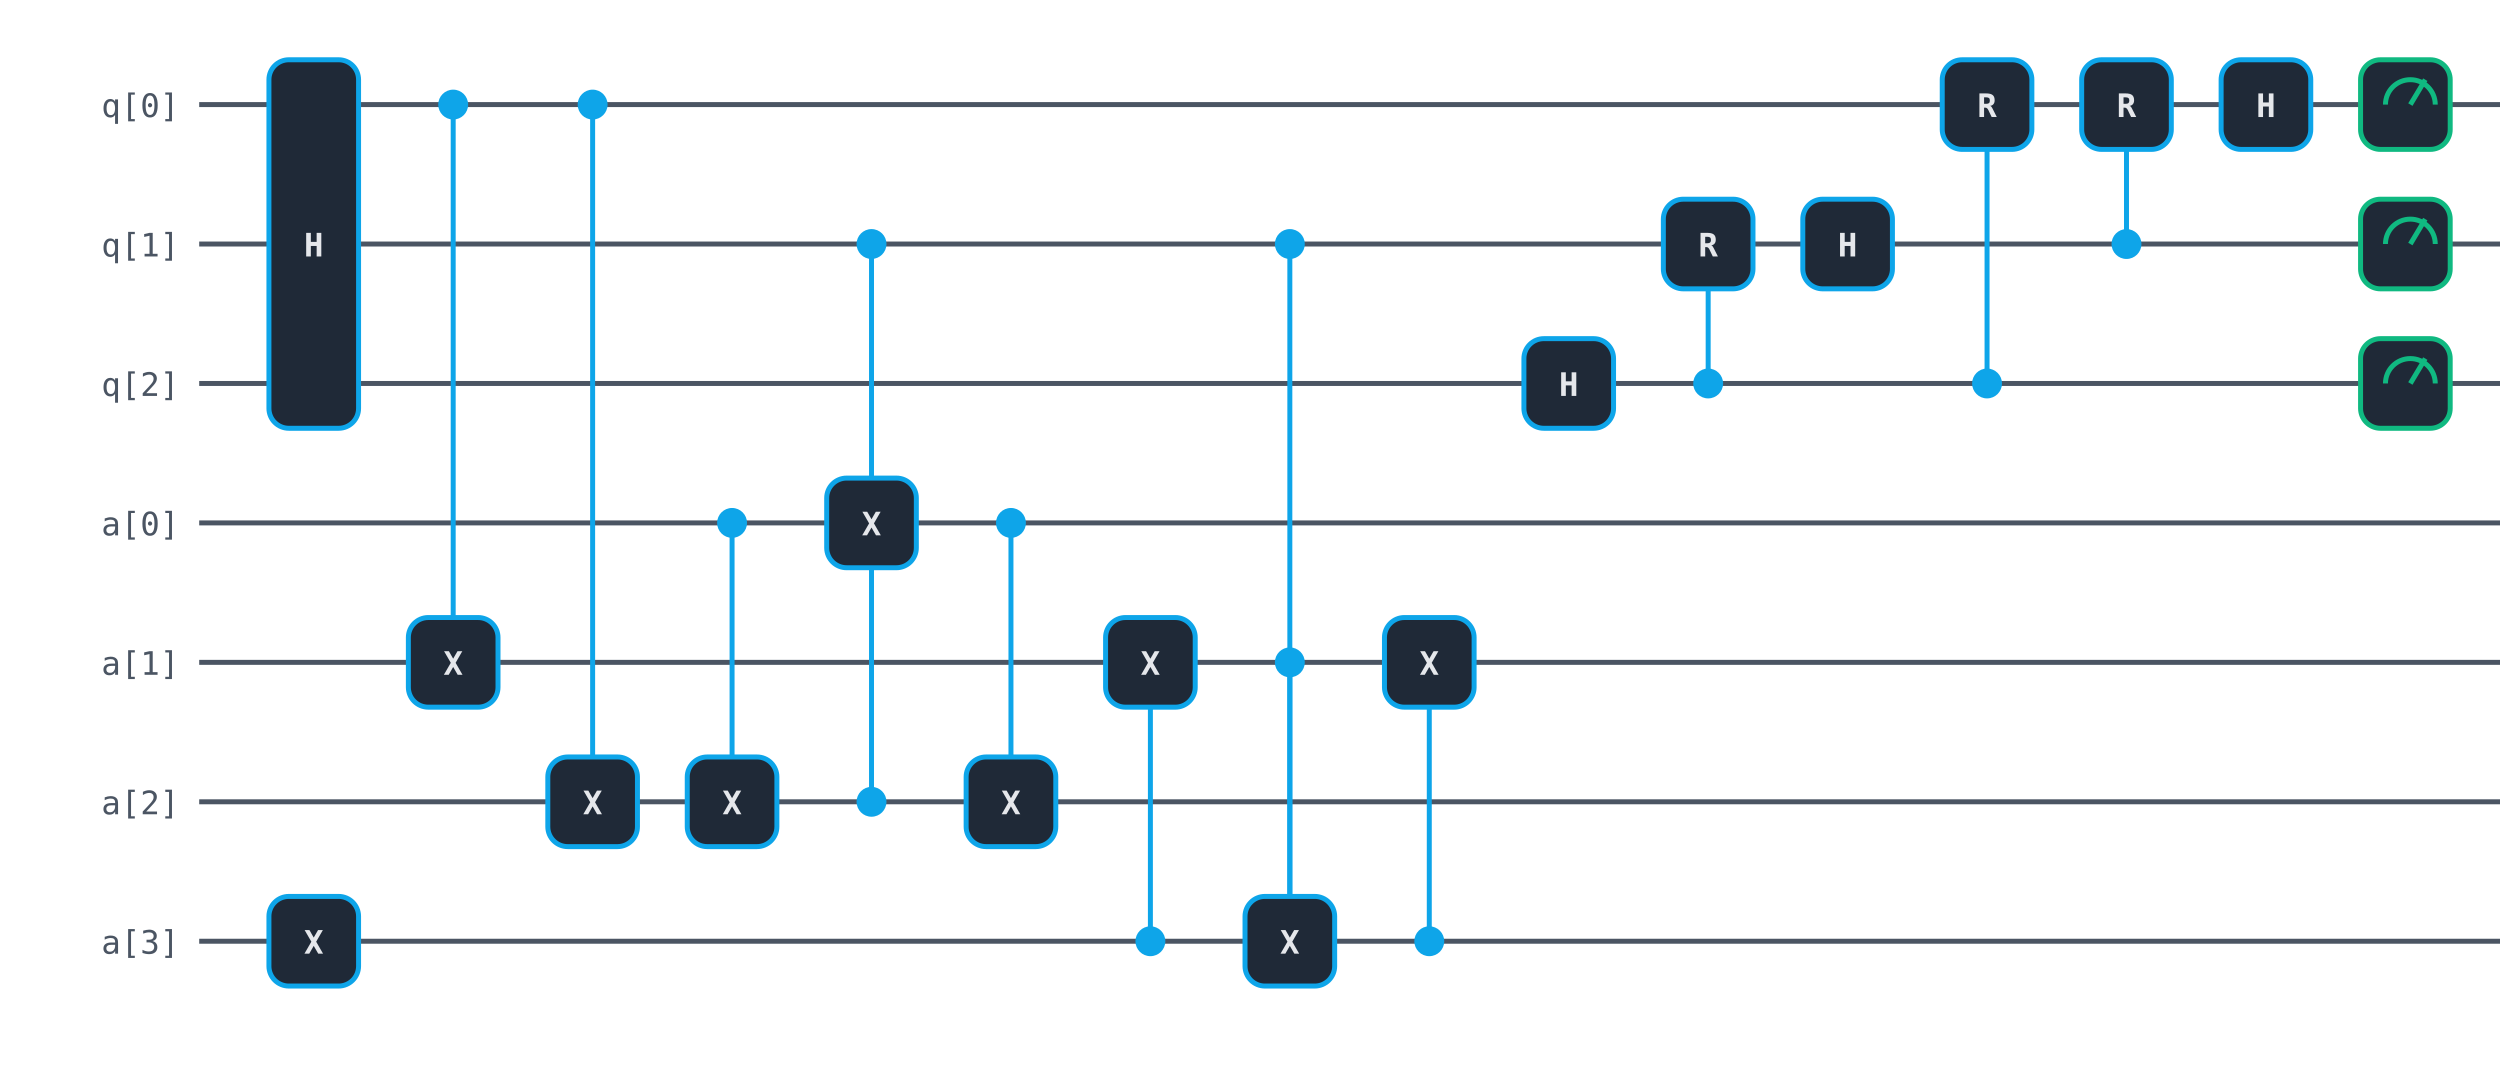
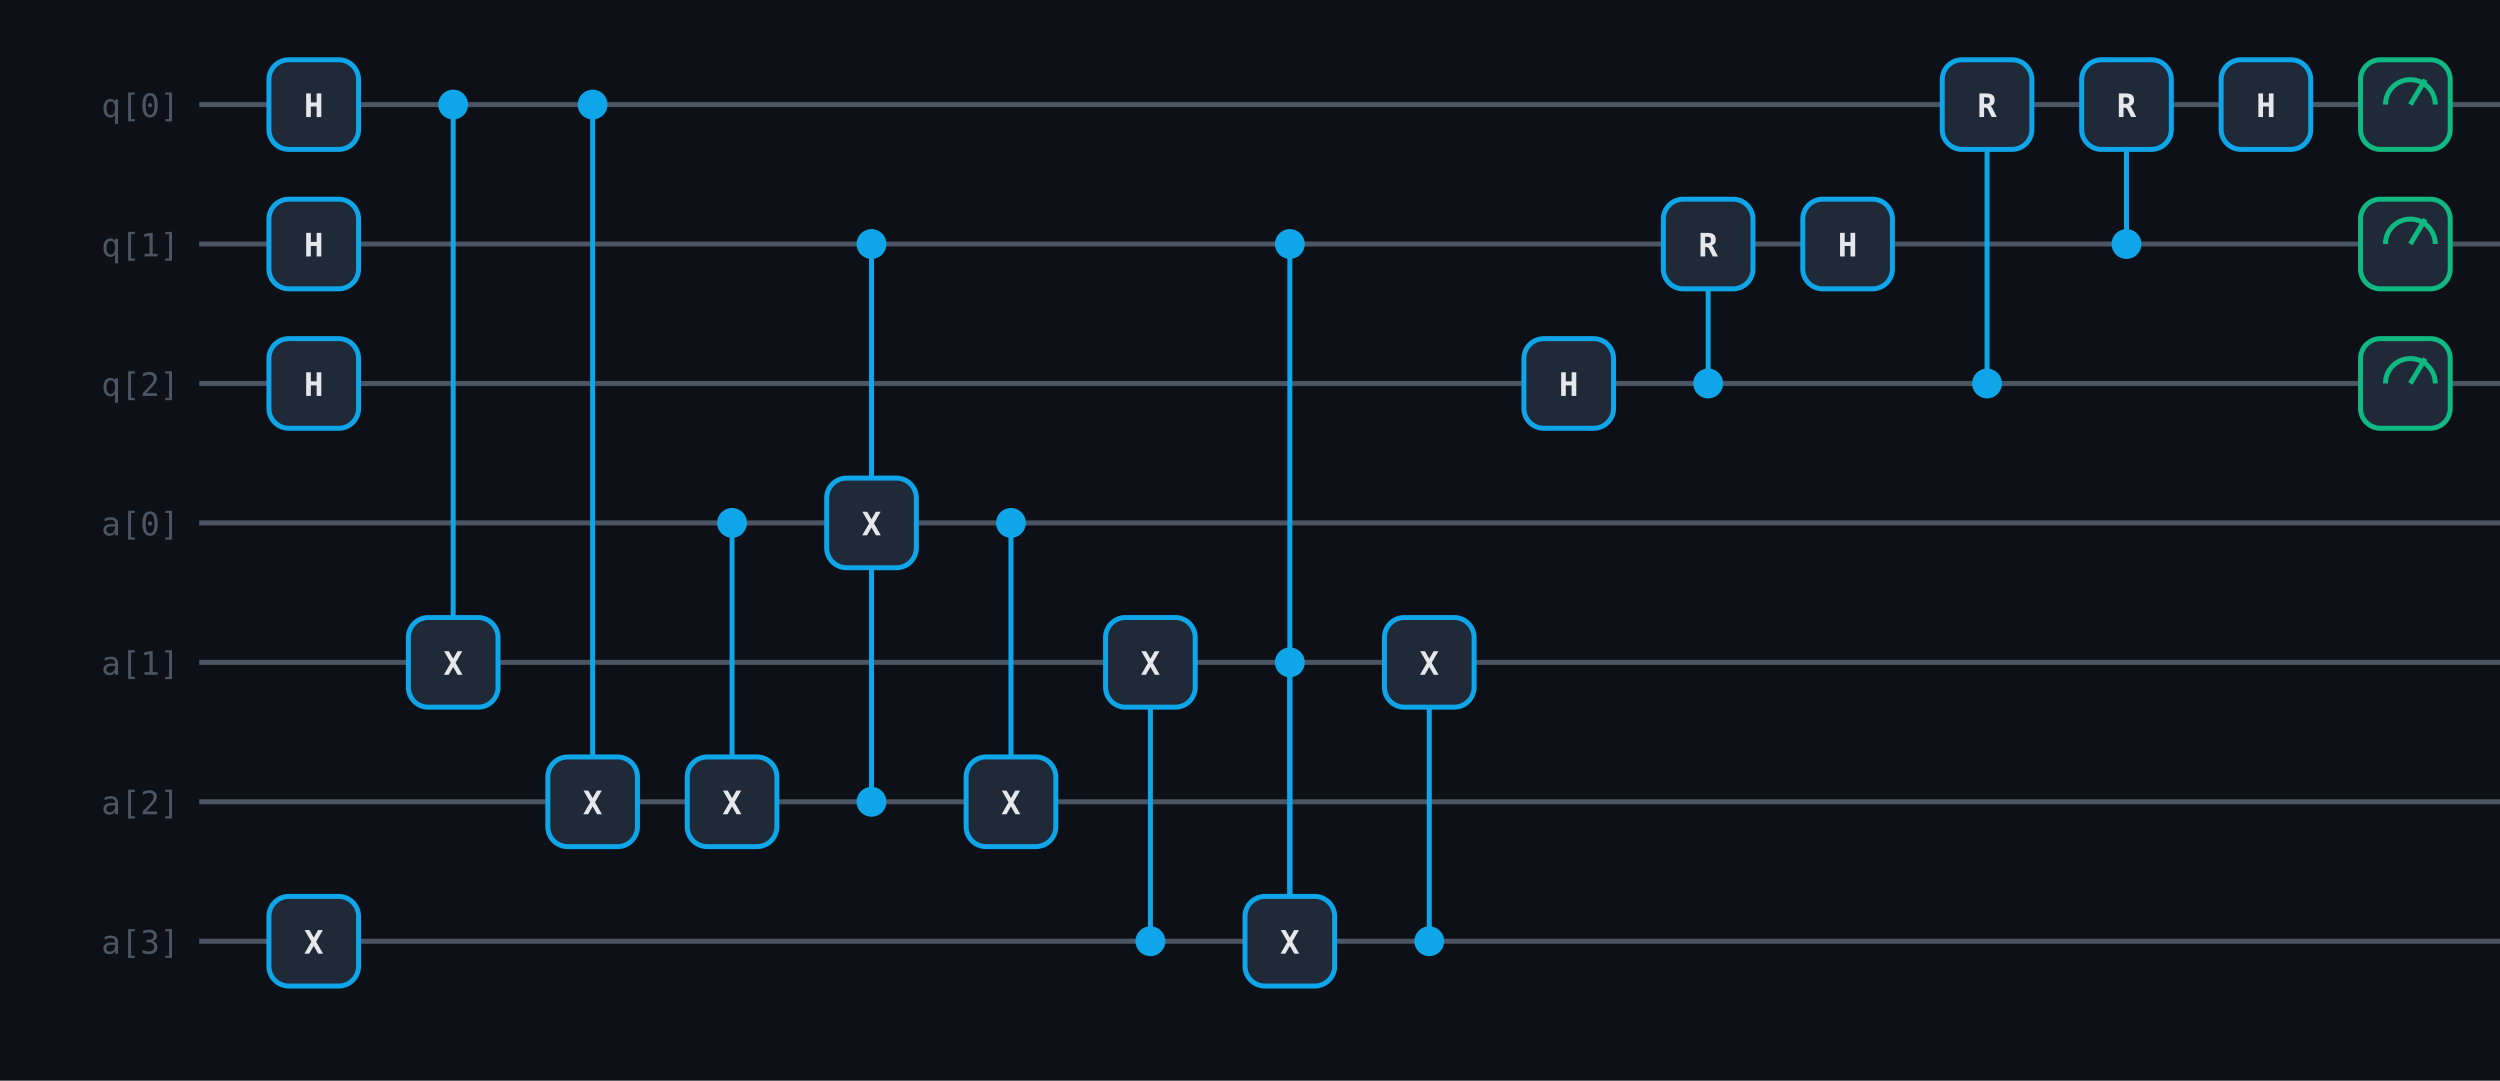
<svg xmlns="http://www.w3.org/2000/svg" viewBox="0 0 1004 434" width="1004" height="434">
+   <rect x="0" y="0" width="1004" height="434" fill="#0d1117" />
  <style>.gate-label { font-family: ui-monospace, monospace; font-size: 13px; font-weight: 600; }.wire-label { font-family: ui-monospace, monospace; font-size: 13px; font-weight: 500; }</style>
  <line x1="80" y1="42" x2="1004" y2="42" stroke="#4b5563" stroke-width="2" />
  <text x="72" y="47" text-anchor="end" fill="#4b5563" class="wire-label">q[0]</text>
  <line x1="80" y1="98" x2="1004" y2="98" stroke="#4b5563" stroke-width="2" />
  <text x="72" y="103" text-anchor="end" fill="#4b5563" class="wire-label">q[1]</text>
  <line x1="80" y1="154" x2="1004" y2="154" stroke="#4b5563" stroke-width="2" />
  <text x="72" y="159" text-anchor="end" fill="#4b5563" class="wire-label">q[2]</text>
  <line x1="80" y1="210" x2="1004" y2="210" stroke="#4b5563" stroke-width="2" />
  <text x="72" y="215" text-anchor="end" fill="#4b5563" class="wire-label">a[0]</text>
  <line x1="80" y1="266" x2="1004" y2="266" stroke="#4b5563" stroke-width="2" />
  <text x="72" y="271" text-anchor="end" fill="#4b5563" class="wire-label">a[1]</text>
  <line x1="80" y1="322" x2="1004" y2="322" stroke="#4b5563" stroke-width="2" />
  <text x="72" y="327" text-anchor="end" fill="#4b5563" class="wire-label">a[2]</text>
  <line x1="80" y1="378" x2="1004" y2="378" stroke="#4b5563" stroke-width="2" />
  <text x="72" y="383" text-anchor="end" fill="#4b5563" class="wire-label">a[3]</text>
-   <rect x="108" y="24" width="36" height="148" rx="8" fill="#1f2937" stroke="#0ea5e9" stroke-width="2" />
+   <rect x="108" y="24" width="36" height="36" rx="8" fill="#1f2937" stroke="#0ea5e9" stroke-width="2" />
+   <text x="126" y="47" text-anchor="middle" fill="#e5e7eb" class="gate-label">H</text>
+   <rect x="108" y="80" width="36" height="36" rx="8" fill="#1f2937" stroke="#0ea5e9" stroke-width="2" />
  <text x="126" y="103" text-anchor="middle" fill="#e5e7eb" class="gate-label">H</text>
+   <rect x="108" y="136" width="36" height="36" rx="8" fill="#1f2937" stroke="#0ea5e9" stroke-width="2" />
+   <text x="126" y="159" text-anchor="middle" fill="#e5e7eb" class="gate-label">H</text>
  <rect x="108" y="360" width="36" height="36" rx="8" fill="#1f2937" stroke="#0ea5e9" stroke-width="2" />
  <text x="126" y="383" text-anchor="middle" fill="#e5e7eb" class="gate-label">X</text>
  <line x1="182" y1="42" x2="182" y2="266" stroke="#0ea5e9" stroke-width="2" />
  <circle cx="182" cy="42" r="6" fill="#0ea5e9" />
  <rect x="164" y="248" width="36" height="36" rx="8" fill="#1f2937" stroke="#0ea5e9" stroke-width="2" />
  <text x="182" y="271" text-anchor="middle" fill="#e5e7eb" class="gate-label">X</text>
  <line x1="238" y1="42" x2="238" y2="322" stroke="#0ea5e9" stroke-width="2" />
  <circle cx="238" cy="42" r="6" fill="#0ea5e9" />
  <rect x="220" y="304" width="36" height="36" rx="8" fill="#1f2937" stroke="#0ea5e9" stroke-width="2" />
  <text x="238" y="327" text-anchor="middle" fill="#e5e7eb" class="gate-label">X</text>
  <line x1="294" y1="210" x2="294" y2="322" stroke="#0ea5e9" stroke-width="2" />
  <circle cx="294" cy="210" r="6" fill="#0ea5e9" />
  <rect x="276" y="304" width="36" height="36" rx="8" fill="#1f2937" stroke="#0ea5e9" stroke-width="2" />
  <text x="294" y="327" text-anchor="middle" fill="#e5e7eb" class="gate-label">X</text>
  <line x1="350" y1="98" x2="350" y2="210" stroke="#0ea5e9" stroke-width="2" />
  <circle cx="350" cy="98" r="6" fill="#0ea5e9" />
  <line x1="350" y1="322" x2="350" y2="210" stroke="#0ea5e9" stroke-width="2" />
  <circle cx="350" cy="322" r="6" fill="#0ea5e9" />
  <rect x="332" y="192" width="36" height="36" rx="8" fill="#1f2937" stroke="#0ea5e9" stroke-width="2" />
  <text x="350" y="215" text-anchor="middle" fill="#e5e7eb" class="gate-label">X</text>
  <line x1="406" y1="210" x2="406" y2="322" stroke="#0ea5e9" stroke-width="2" />
  <circle cx="406" cy="210" r="6" fill="#0ea5e9" />
  <rect x="388" y="304" width="36" height="36" rx="8" fill="#1f2937" stroke="#0ea5e9" stroke-width="2" />
  <text x="406" y="327" text-anchor="middle" fill="#e5e7eb" class="gate-label">X</text>
  <line x1="462" y1="378" x2="462" y2="266" stroke="#0ea5e9" stroke-width="2" />
  <circle cx="462" cy="378" r="6" fill="#0ea5e9" />
  <rect x="444" y="248" width="36" height="36" rx="8" fill="#1f2937" stroke="#0ea5e9" stroke-width="2" />
  <text x="462" y="271" text-anchor="middle" fill="#e5e7eb" class="gate-label">X</text>
  <line x1="518" y1="98" x2="518" y2="378" stroke="#0ea5e9" stroke-width="2" />
  <circle cx="518" cy="98" r="6" fill="#0ea5e9" />
  <line x1="518" y1="266" x2="518" y2="378" stroke="#0ea5e9" stroke-width="2" />
  <circle cx="518" cy="266" r="6" fill="#0ea5e9" />
  <rect x="500" y="360" width="36" height="36" rx="8" fill="#1f2937" stroke="#0ea5e9" stroke-width="2" />
  <text x="518" y="383" text-anchor="middle" fill="#e5e7eb" class="gate-label">X</text>
  <line x1="574" y1="378" x2="574" y2="266" stroke="#0ea5e9" stroke-width="2" />
  <circle cx="574" cy="378" r="6" fill="#0ea5e9" />
  <rect x="556" y="248" width="36" height="36" rx="8" fill="#1f2937" stroke="#0ea5e9" stroke-width="2" />
  <text x="574" y="271" text-anchor="middle" fill="#e5e7eb" class="gate-label">X</text>
  <rect x="612" y="136" width="36" height="36" rx="8" fill="#1f2937" stroke="#0ea5e9" stroke-width="2" />
  <text x="630" y="159" text-anchor="middle" fill="#e5e7eb" class="gate-label">H</text>
  <line x1="686" y1="154" x2="686" y2="98" stroke="#0ea5e9" stroke-width="2" />
  <circle cx="686" cy="154" r="6" fill="#0ea5e9" />
  <rect x="668" y="80" width="36" height="36" rx="8" fill="#1f2937" stroke="#0ea5e9" stroke-width="2" />
  <text x="686" y="103" text-anchor="middle" fill="#e5e7eb" class="gate-label">R</text>
  <rect x="724" y="80" width="36" height="36" rx="8" fill="#1f2937" stroke="#0ea5e9" stroke-width="2" />
  <text x="742" y="103" text-anchor="middle" fill="#e5e7eb" class="gate-label">H</text>
  <line x1="798" y1="154" x2="798" y2="42" stroke="#0ea5e9" stroke-width="2" />
  <circle cx="798" cy="154" r="6" fill="#0ea5e9" />
  <rect x="780" y="24" width="36" height="36" rx="8" fill="#1f2937" stroke="#0ea5e9" stroke-width="2" />
  <text x="798" y="47" text-anchor="middle" fill="#e5e7eb" class="gate-label">R</text>
  <line x1="854" y1="98" x2="854" y2="42" stroke="#0ea5e9" stroke-width="2" />
  <circle cx="854" cy="98" r="6" fill="#0ea5e9" />
  <rect x="836" y="24" width="36" height="36" rx="8" fill="#1f2937" stroke="#0ea5e9" stroke-width="2" />
  <text x="854" y="47" text-anchor="middle" fill="#e5e7eb" class="gate-label">R</text>
  <rect x="892" y="24" width="36" height="36" rx="8" fill="#1f2937" stroke="#0ea5e9" stroke-width="2" />
  <text x="910" y="47" text-anchor="middle" fill="#e5e7eb" class="gate-label">H</text>
  <rect x="948" y="24" width="36" height="36" rx="8" fill="#1f2937" stroke="#10b981" stroke-width="2" />
  <path d="M 958 42 A 10 10 0 0 1 978 42" fill="none" stroke="#10b981" stroke-width="2" />
  <line x1="968" y1="42" x2="974" y2="32" stroke="#10b981" stroke-width="2" />
  <rect x="948" y="80" width="36" height="36" rx="8" fill="#1f2937" stroke="#10b981" stroke-width="2" />
  <path d="M 958 98 A 10 10 0 0 1 978 98" fill="none" stroke="#10b981" stroke-width="2" />
  <line x1="968" y1="98" x2="974" y2="88" stroke="#10b981" stroke-width="2" />
  <rect x="948" y="136" width="36" height="36" rx="8" fill="#1f2937" stroke="#10b981" stroke-width="2" />
  <path d="M 958 154 A 10 10 0 0 1 978 154" fill="none" stroke="#10b981" stroke-width="2" />
  <line x1="968" y1="154" x2="974" y2="144" stroke="#10b981" stroke-width="2" />
</svg>
